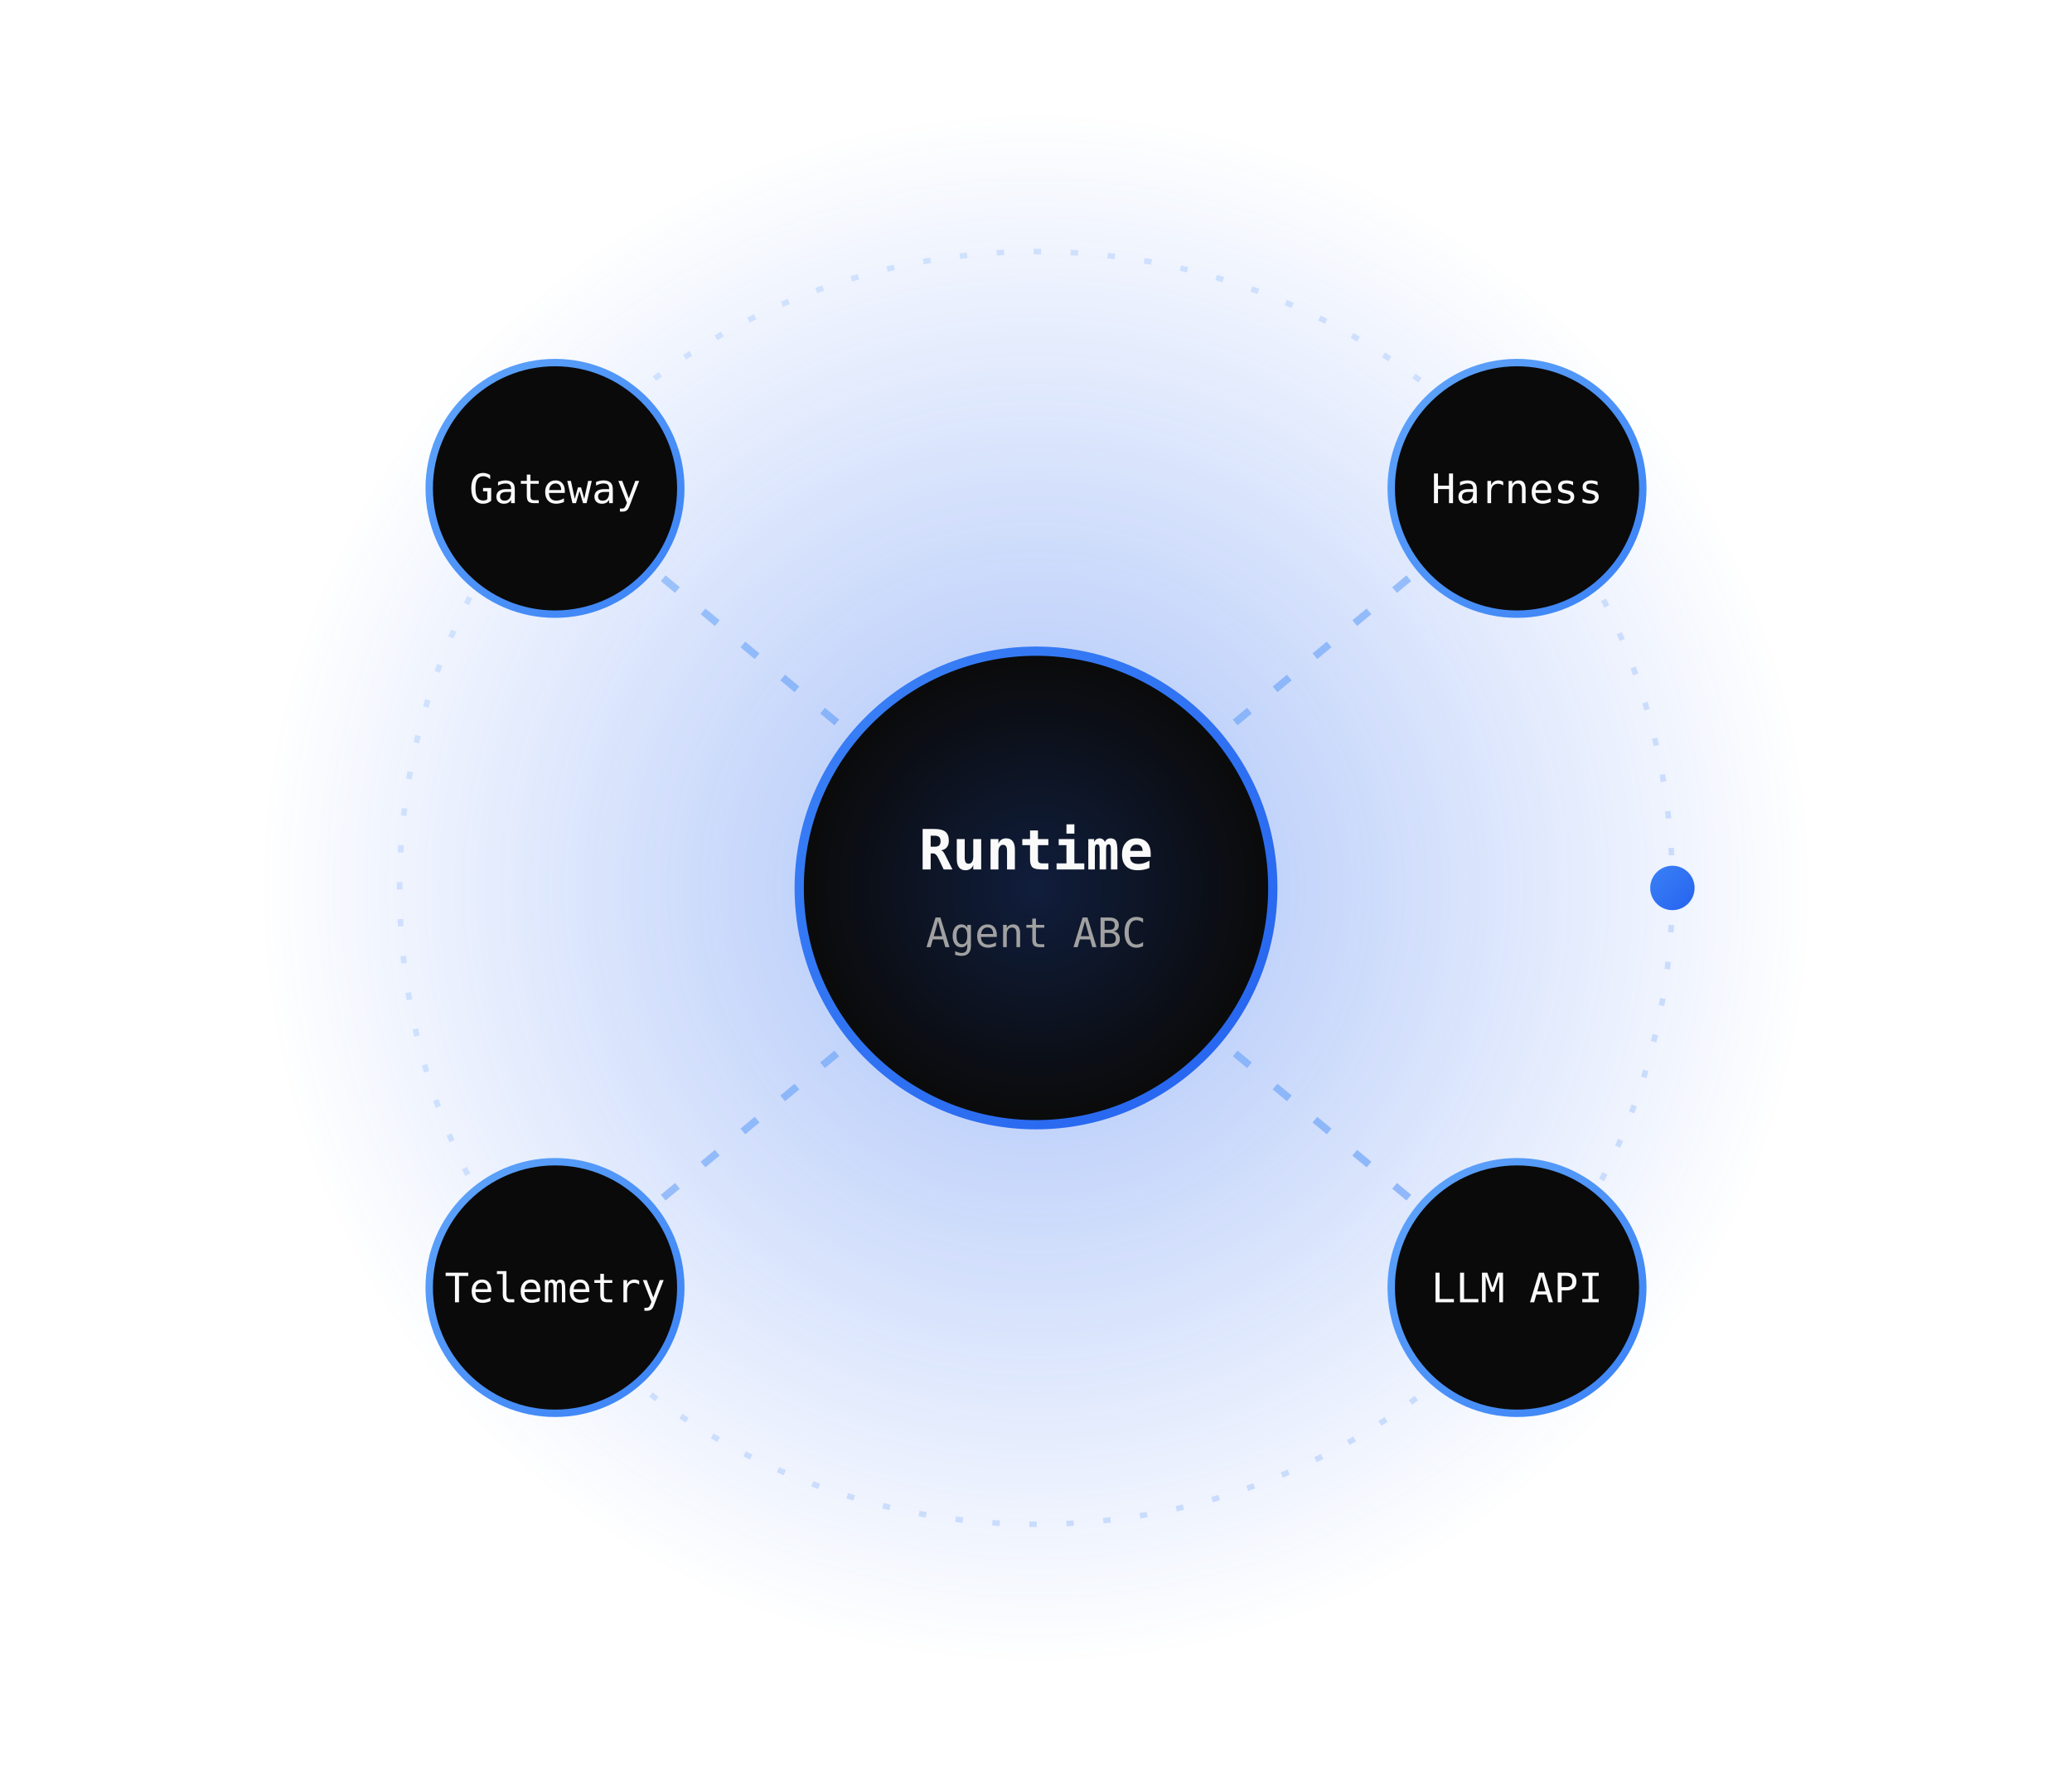
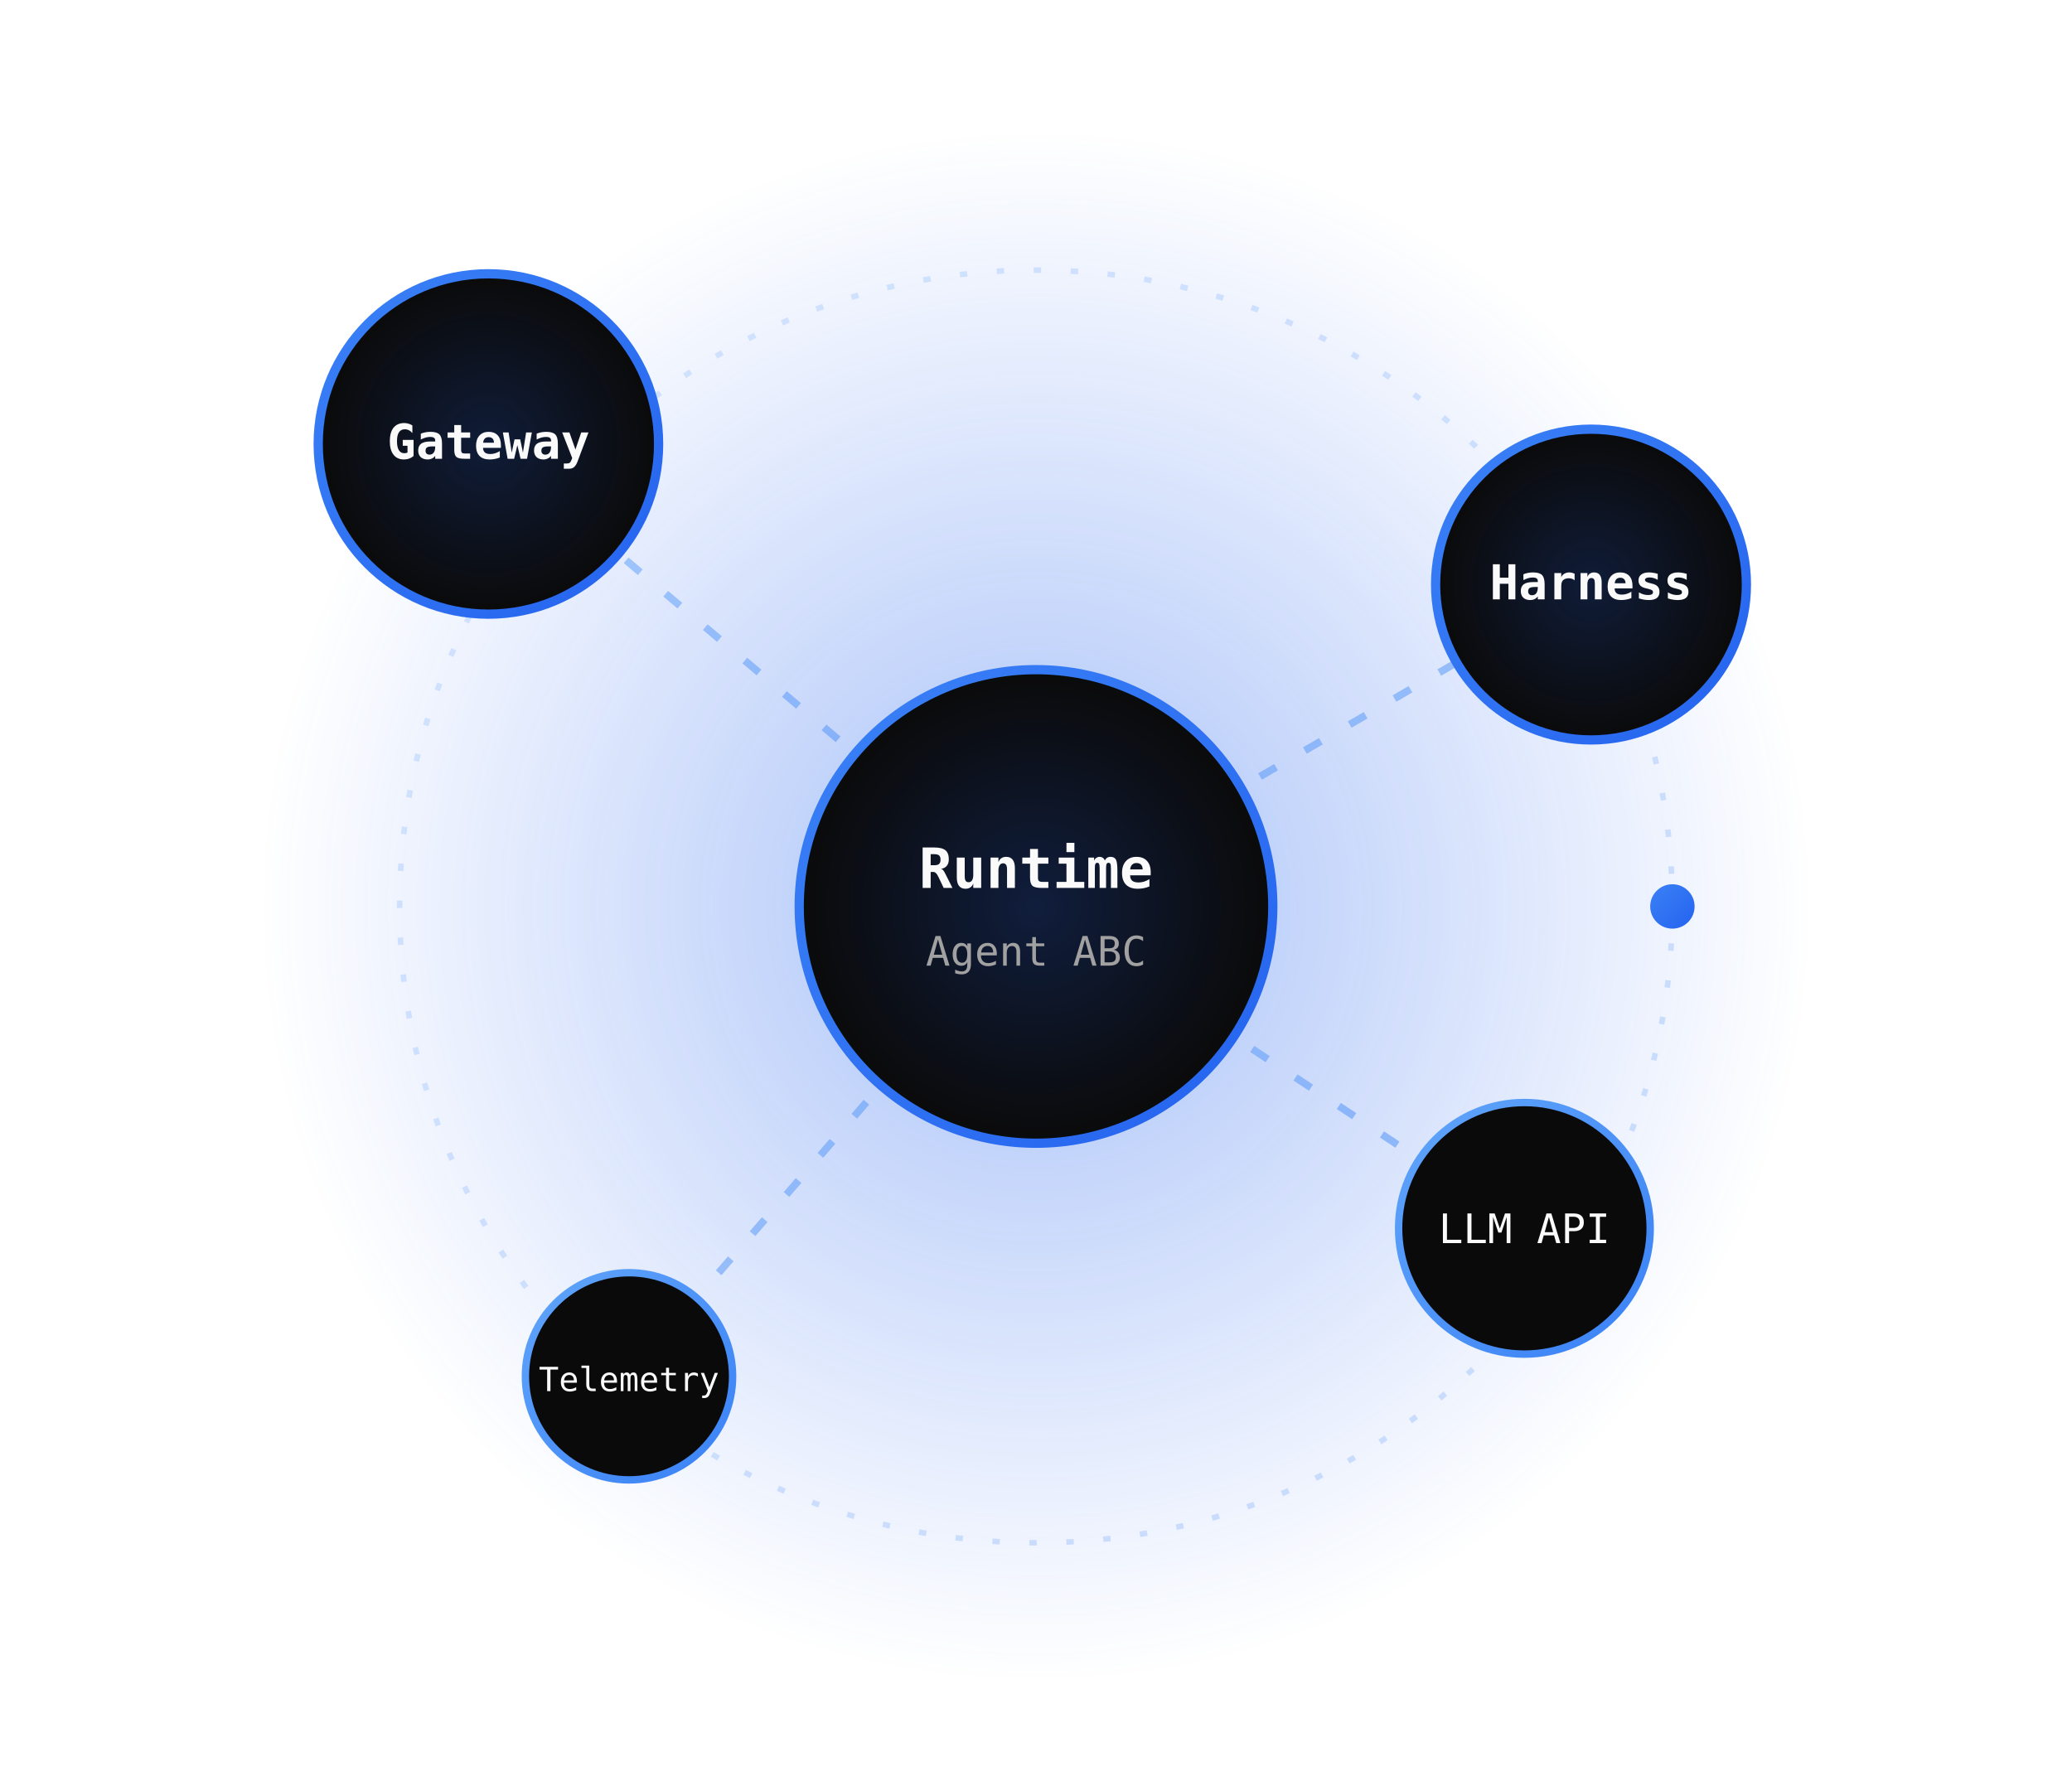
<svg xmlns="http://www.w3.org/2000/svg" viewBox="0 0 560 480" fill="none" role="img" aria-label="Agent Forge architecture: Gateway, Harness, Runtime, Telemetry, LLM API">
  <defs>
    <linearGradient id="brand" x1="0" y1="0" x2="1" y2="1">
      <stop offset="0%" stop-color="#3a81f6" />
      <stop offset="100%" stop-color="#2563ef" />
    </linearGradient>
    <linearGradient id="brandSoft" x1="0" y1="0" x2="1" y2="1">
      <stop offset="0%" stop-color="#60a5fa" />
      <stop offset="100%" stop-color="#3a81f6" />
    </linearGradient>
    <radialGradient id="glow" cx="50%" cy="50%" r="50%">
      <stop offset="0%" stop-color="#2563ef" stop-opacity="0.40" />
      <stop offset="100%" stop-color="#2563ef" stop-opacity="0" />
    </radialGradient>
  </defs>
  <style>
    .node { animation: pulse 3.2s ease-in-out infinite; transform-box: fill-box; transform-origin: center; }
    .node.b { animation-delay: .4s; }
    .node.c { animation-delay: .8s; }
    .node.d { animation-delay: 1.2s; }
    .flow { stroke-dasharray: 5 9; animation: dash 2.4s linear infinite; }
    .ring { transform-box: fill-box; transform-origin: center; animation: spin 22s linear infinite; }
    .spark { animation: float 4s ease-in-out infinite; }
    @keyframes pulse { 0%,100% { opacity: .82; } 50% { opacity: 1; } }
    @keyframes dash { to { stroke-dashoffset: -140; } }
    @keyframes spin { to { transform: rotate(360deg); } }
    @keyframes float { 0%,100% { transform: translateY(0); } 50% { transform: translateY(-7px); } }
  </style>
-   <circle cx="280" cy="240" r="210" fill="url(#glow)" />
+   <circle cx="280" cy="245" r="210" fill="url(#glow)" />
  <g class="ring">
-     <circle cx="280" cy="240" r="172" stroke="url(#brandSoft)" stroke-opacity="0.22" stroke-width="1.5" stroke-dasharray="2 8" />
-     <circle cx="452" cy="240" r="6" fill="url(#brand)" class="spark" />
+     <circle cx="280" cy="245" r="172" stroke="url(#brandSoft)" stroke-opacity="0.22" stroke-width="1.5" stroke-dasharray="2 8" />
+     <circle cx="452" cy="245" r="6" fill="url(#brand)" class="spark" />
  </g>
  <g stroke="url(#brandSoft)" stroke-width="2" opacity="0.5">
-     <line class="flow" x1="280" y1="240" x2="150" y2="132" />
-     <line class="flow" x1="280" y1="240" x2="410" y2="132" />
-     <line class="flow" x1="280" y1="240" x2="150" y2="348" />
-     <line class="flow" x1="280" y1="240" x2="410" y2="348" />
+     <line class="flow" x1="280" y1="245" x2="132" y2="120" />
+     <line class="flow" x1="280" y1="245" x2="430" y2="158" />
+     <line class="flow" x1="280" y1="245" x2="170" y2="372" />
+     <line class="flow" x1="280" y1="245" x2="412" y2="332" />
  </g>
  <g class="node">
-     <circle cx="280" cy="240" r="64" fill="#0a0a0a" stroke="url(#brand)" stroke-width="2.5" />
-     <circle cx="280" cy="240" r="64" fill="url(#glow)" opacity="0.55" />
-     <text x="280" y="235" text-anchor="middle" fill="#fafafa" font-family="'Geist Mono','JetBrains Mono',monospace" font-size="15" font-weight="600">Runtime</text>
-     <text x="280" y="256" text-anchor="middle" fill="#a1a1a1" font-family="'Geist Mono','JetBrains Mono',monospace" font-size="11">Agent ABC</text>
-   </g>
-   <g class="node a">
-     <circle cx="150" cy="132" r="34" fill="#0a0a0a" stroke="url(#brandSoft)" stroke-width="2" />
-     <text x="150" y="136" text-anchor="middle" fill="#fafafa" font-family="'Geist Mono',monospace" font-size="11">Gateway</text>
+     <circle cx="132" cy="120" r="46" fill="#0a0a0a" stroke="url(#brand)" stroke-width="2.5" />
+     <circle cx="132" cy="120" r="46" fill="url(#glow)" opacity="0.5" />
+     <text x="132" y="124" text-anchor="middle" fill="#fafafa" font-family="'Geist Mono','JetBrains Mono',monospace" font-size="13" font-weight="600">Gateway</text>
  </g>
  <g class="node b">
-     <circle cx="410" cy="132" r="34" fill="#0a0a0a" stroke="url(#brandSoft)" stroke-width="2" />
-     <text x="410" y="136" text-anchor="middle" fill="#fafafa" font-family="'Geist Mono',monospace" font-size="11">Harness</text>
+     <circle cx="430" cy="158" r="42" fill="#0a0a0a" stroke="url(#brand)" stroke-width="2.5" />
+     <circle cx="430" cy="158" r="42" fill="url(#glow)" opacity="0.5" />
+     <text x="430" y="162" text-anchor="middle" fill="#fafafa" font-family="'Geist Mono','JetBrains Mono',monospace" font-size="13" font-weight="600">Harness</text>
  </g>
  <g class="node c">
-     <circle cx="150" cy="348" r="34" fill="#0a0a0a" stroke="url(#brandSoft)" stroke-width="2" />
-     <text x="150" y="352" text-anchor="middle" fill="#fafafa" font-family="'Geist Mono',monospace" font-size="11">Telemetry</text>
+     <circle cx="170" cy="372" r="28" fill="#0a0a0a" stroke="url(#brandSoft)" stroke-width="2" />
+     <text x="170" y="376" text-anchor="middle" fill="#fafafa" font-family="'Geist Mono','JetBrains Mono',monospace" font-size="9">Telemetry</text>
  </g>
  <g class="node d">
-     <circle cx="410" cy="348" r="34" fill="#0a0a0a" stroke="url(#brandSoft)" stroke-width="2" />
-     <text x="410" y="352" text-anchor="middle" fill="#fafafa" font-family="'Geist Mono',monospace" font-size="11">LLM API</text>
+     <circle cx="412" cy="332" r="34" fill="#0a0a0a" stroke="url(#brandSoft)" stroke-width="2" />
+     <text x="412" y="336" text-anchor="middle" fill="#fafafa" font-family="'Geist Mono','JetBrains Mono',monospace" font-size="11">LLM API</text>
+   </g>
+   <g class="node">
+     <circle cx="280" cy="245" r="64" fill="#0a0a0a" stroke="url(#brand)" stroke-width="2.5" />
+     <circle cx="280" cy="245" r="64" fill="url(#glow)" opacity="0.55" />
+     <text x="280" y="240" text-anchor="middle" fill="#fafafa" font-family="'Geist Mono','JetBrains Mono',monospace" font-size="15" font-weight="600">Runtime</text>
+     <text x="280" y="261" text-anchor="middle" fill="#a1a1a1" font-family="'Geist Mono','JetBrains Mono',monospace" font-size="11">Agent ABC</text>
  </g>
</svg>
